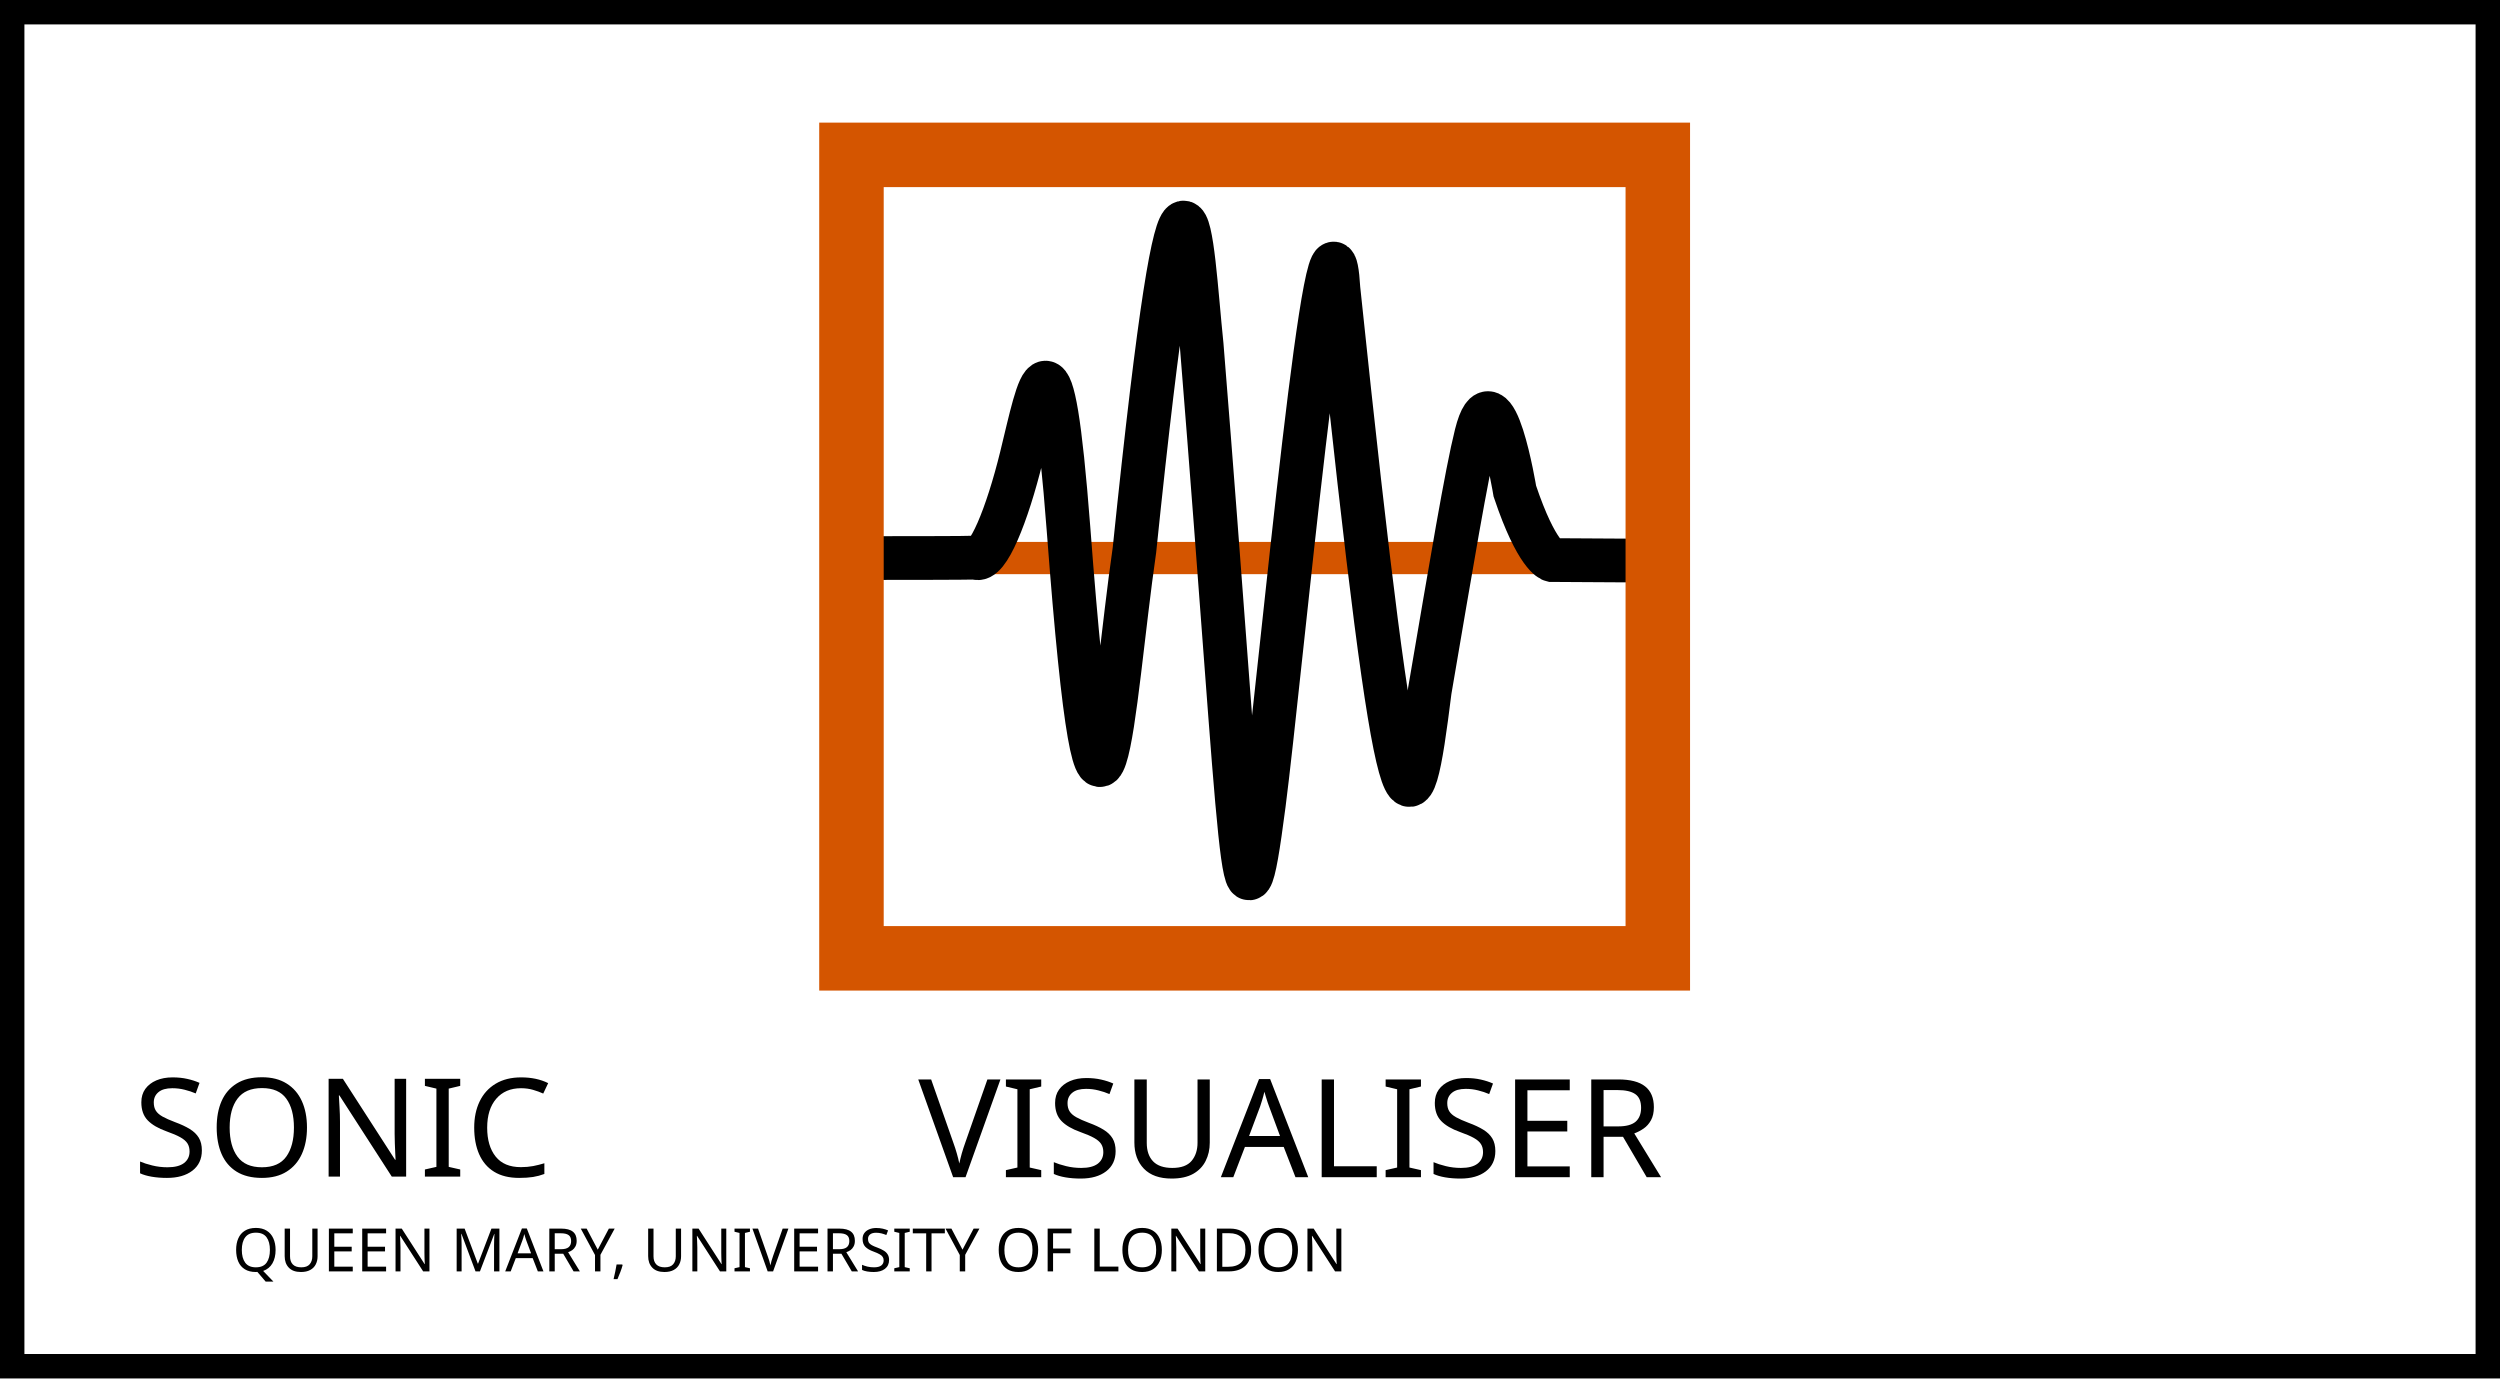
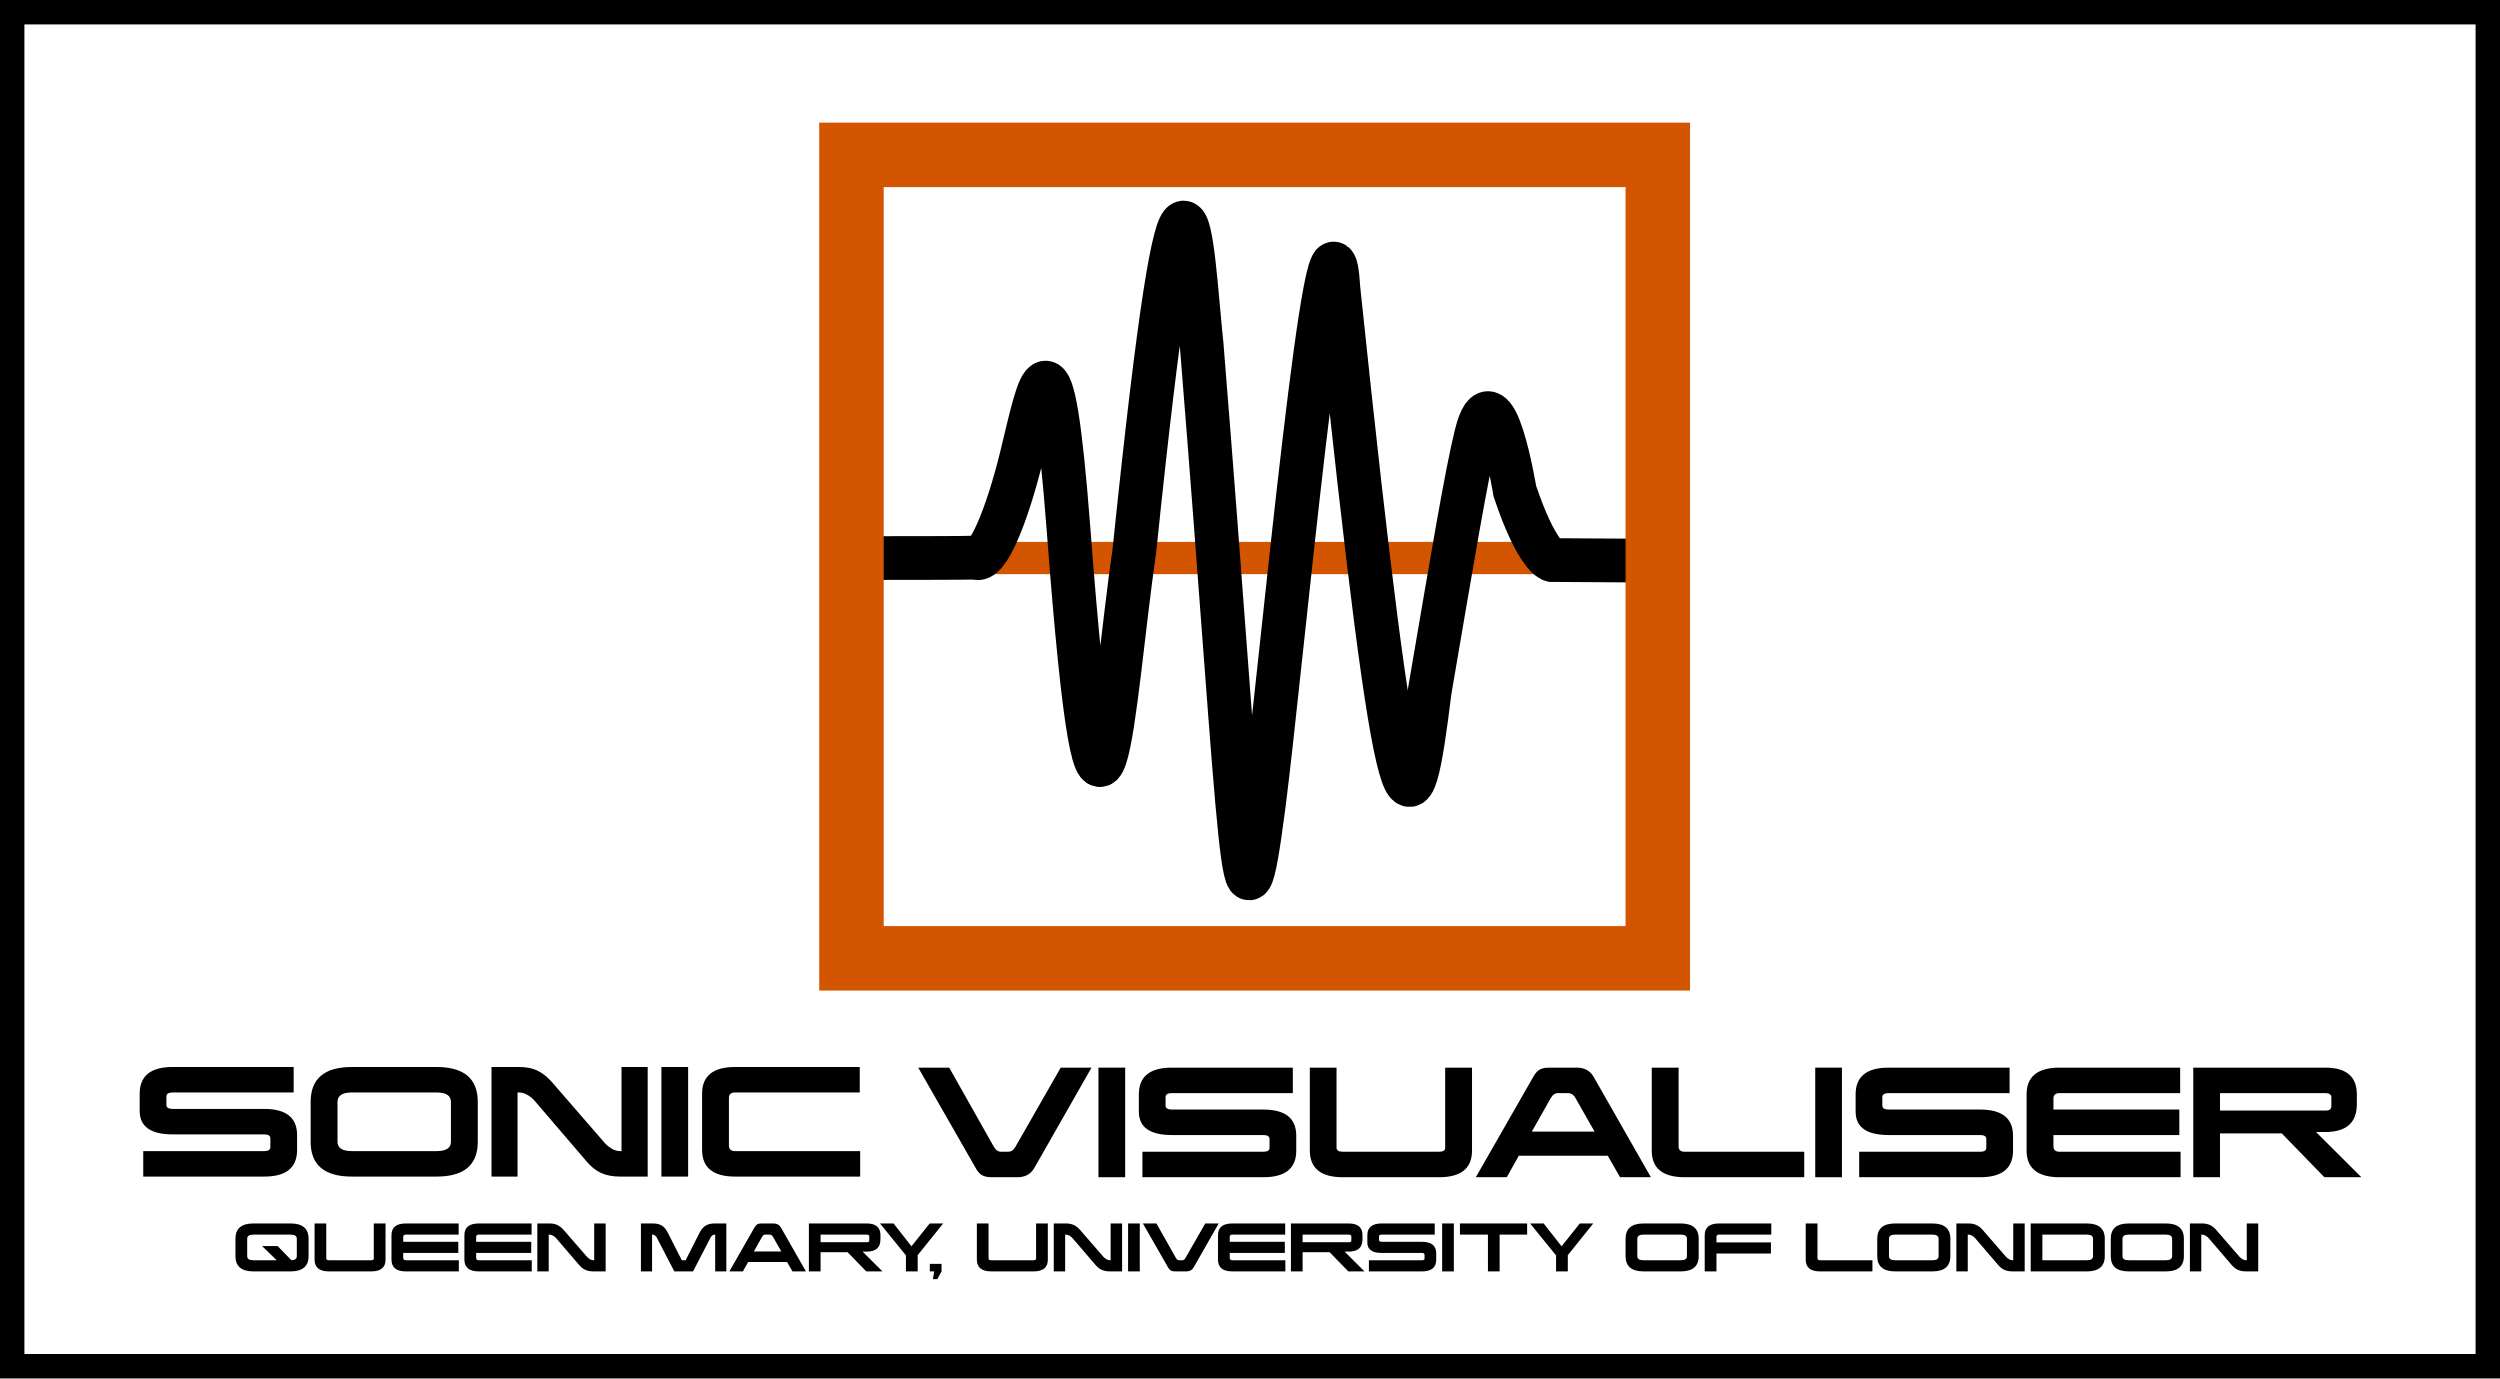
<svg xmlns="http://www.w3.org/2000/svg" width="584" height="322" id="svg1952" version="1.1">
  <defs id="defs1954" />
  <g id="layer1" transform="translate(-26,-55)">
    <rect style="fill:#ffffff;fill-opacity:1;stroke:#000000;stroke-width:5.704;stroke-linejoin:miter;stroke-miterlimit:4;stroke-dasharray:none;stroke-opacity:1" id="rect3849" width="578.296" height="316.296" x="28.852" y="57.852" />
    <path style="fill:none;fill-rule:evenodd;stroke:#d45500;stroke-width:7.533px;stroke-linecap:butt;stroke-linejoin:miter;stroke-opacity:1" d="m 228.083,185.358 177.739,0" id="path4036-8" />
    <path style="fill:none;fill-rule:evenodd;stroke:#000000;stroke-width:10.215;stroke-linecap:butt;stroke-linejoin:miter;stroke-miterlimit:1.4;stroke-dasharray:none;stroke-dashoffset:0;stroke-opacity:1;marker-start:none;marker-mid:none;marker-end:none" d="m 230.223,185.361 c 21.351,0 23.703,-0.089 23.703,-0.089 2.721,1.475 7.367,-9.995 10.696,-23.586 4.246,-17.336 7.044,-34.419 10.977,16.814 7.542,99.854 10.221,40.805 15.408,4.98 11.952,-115.751 13.169,-72.238 15.701,-47.9 9.735,120.361 9.315,147.335 14.518,107.361 3.867,-29.707 15.376,-154.929 17.439,-120.41 14.353,137.198 16.918,129.105 21.328,93.845 5.056,-29.549 8.579,-50.793 10.868,-59.904 4.139,-16.472 9.007,13.268 9.007,13.268 5.132,15.26 8.625,16.089 8.625,16.089 l 19.305,0.116" id="path3783-4" />
    <rect style="fill:none;stroke:#d45500;stroke-width:15.066;stroke-linejoin:miter;stroke-miterlimit:4;stroke-dasharray:none;stroke-opacity:1" id="rect3775-0" width="188.362" height="187.689" x="224.901" y="91.177" />
-     <text xml:space="preserve" style="font-style:normal;font-variant:normal;font-weight:normal;font-stretch:normal;font-size:32px;line-height:125%;font-family:Korataki;text-align:start;writing-mode:lr-tb;text-anchor:start;fill:#000000;fill-opacity:1;stroke:none;stroke-width:1px;stroke-linecap:butt;stroke-linejoin:miter;stroke-opacity:1" x="240.5" y="330" id="text2049">
-       <tspan id="tspan2051" x="240.5" y="330">VISUALISER</tspan>
-     </text>
-     <text xml:space="preserve" style="font-style:normal;font-variant:normal;font-weight:normal;font-stretch:normal;font-size:14px;line-height:100%;font-family:Korataki;text-align:start;writing-mode:lr-tb;text-anchor:start;fill:#000000;fill-opacity:1;stroke:none;stroke-width:1px;stroke-linecap:butt;stroke-linejoin:miter;stroke-opacity:1" x="80.3" y="352" id="text2053">
-       <tspan id="tspan2055" x="80.3" y="352">QUEEN MARY, UNIVERSITY OF LONDON</tspan>
-     </text>
-     <text xml:space="preserve" style="font-style:normal;font-variant:normal;font-weight:normal;font-stretch:normal;font-size:32px;line-height:125%;font-family:Korataki;text-align:start;writing-mode:lr-tb;text-anchor:start;fill:#000000;fill-opacity:1;stroke:none;stroke-width:1px;stroke-linecap:butt;stroke-linejoin:miter;stroke-opacity:1" x="57.094" y="329.85" id="text2049-6">
-       <tspan id="tspan2051-2" x="57.094" y="329.85">SONIC</tspan>
-     </text>
+     <g style="font-style:normal;font-variant:normal;font-weight:normal;font-stretch:normal;font-size:32px;line-height:125%;font-family:Korataki;text-align:start;writing-mode:lr-tb;text-anchor:start;fill:#000000;fill-opacity:1;stroke:none;stroke-width:1px;stroke-linecap:butt;stroke-linejoin:miter;stroke-opacity:1" id="text2049">
+       <path d="m 258.132,322.832 q 0.672,1.216 1.696,1.216 l 1.728,0 q 0.448,0 0.864,-0.256 0.448,-0.288 0.8,-0.928 l 10.56,-18.464 7.2,0 -13.376,23.456 Q 266.356,330 263.7,330 l -6.048,0 q -1.536,0 -2.368,-0.544 -0.8,-0.544 -1.376,-1.632 L 240.5,304.4 l 7.232,0 10.4,18.432 z" style="" id="path4229" />
+       <path d="m 282.6,304.4 6.24,0 0,25.6 -6.24,0 0,-25.6 z" style="" id="path4231" />
+       <path d="m 328.004,304.4 0,5.952 -28.256,0 q -1.472,0 -1.472,0.928 l 0,1.984 q 0,0.928 1.472,0.928 l 21.376,0 q 7.68,0 7.68,6.112 l 0,3.488 q 0,6.208 -7.68,6.208 l -28.256,0 0,-5.952 28.256,0 q 1.44,0 1.44,-0.896 l 0,-2.08 q 0,-0.928 -1.44,-0.928 l -21.376,0 q -7.712,0 -7.712,-5.472 l 0,-4.032 q 0,-6.24 7.712,-6.24 l 28.256,0 z" style="" id="path4233" />
+       <path d="m 362.151,324.048 q 1.44,0 1.44,-0.896 l 0,-18.752 6.272,0 0,19.392 q 0,6.208 -7.712,6.208 l -22.464,0 q -7.712,0 -7.712,-6.272 l 0,-19.328 6.24,0 0,18.688 q 0,0.96 1.472,0.96 l 22.464,0 z" style="" id="path4235" />
+       <path d="m 401.566,324.976 -20.768,0 -2.816,5.024 -7.232,0 13.408,-23.424 q 0.576,-1.088 1.376,-1.632 0.832,-0.544 2.368,-0.544 l 6.464,0 q 2.656,0 3.904,2.144 l 13.376,23.456 -7.2,0 -2.88,-5.024 z m -17.728,-5.632 14.656,0 -4.448,-7.808 q -0.352,-0.64 -0.8,-0.896 -0.416,-0.288 -0.864,-0.288 l -2.464,0 q -1.024,0 -1.696,1.216 l -4.384,7.776 z" style="" id="path4237" />
+       <path d="m 419.562,330 q -7.712,0 -7.712,-6.208 l 0,-19.392 6.272,0 0,18.432 q 0,1.216 1.44,1.216 l 27.904,0 0,5.952 -27.904,0 z" style="" id="path4239" />
+       <path d="m 450.038,304.4 6.24,0 0,25.6 -6.24,0 0,-25.6 z" style="" id="path4241" />
+       <path d="m 495.442,304.4 0,5.952 -28.256,0 q -1.472,0 -1.472,0.928 l 0,1.984 q 0,0.928 1.472,0.928 l 21.376,0 q 7.68,0 7.68,6.112 l 0,3.488 q 0,6.208 -7.68,6.208 l -28.256,0 0,-5.952 28.256,0 q 1.44,0 1.44,-0.896 l 0,-2.08 q 0,-0.928 -1.44,-0.928 l -21.376,0 q -7.712,0 -7.712,-5.472 l 0,-4.032 q 0,-6.24 7.712,-6.24 l 28.256,0 z" style="" id="path4243" />
+       <path d="m 535.38,324.048 0,5.952 -28.256,0 q -7.712,0 -7.712,-6.272 l 0,-13.088 q 0,-6.24 7.712,-6.24 l 28.16,0 0,5.952 -28.16,0 q -1.44,0 -1.44,1.248 l 0,2.592 29.408,0 0,5.952 -29.408,0 0,2.624 q 0,1.28 1.44,1.28 l 28.256,0 z" style="" id="path4245" />
+       <path d="m 538.35,304.4 30.816,0 q 7.392,0 7.392,6.24 l 0,2.304 q 0,6.496 -7.392,6.496 l -2.144,0 10.592,10.56 -8.64,0 -9.952,-10.24 -14.432,0 0,10.24 -6.24,0 0,-25.6 z m 6.24,5.952 0,4.064 24.768,0 q 1.248,0 1.248,-1.024 l 0,-2.048 q 0,-0.992 -1.44,-0.992 l -24.576,0 z" style="" id="path4247" />
+     </g>
+     <g style="font-style:normal;font-variant:normal;font-weight:normal;font-stretch:normal;font-size:14px;line-height:100%;font-family:Korataki;text-align:start;writing-mode:lr-tb;text-anchor:start;fill:#000000;fill-opacity:1;stroke:none;stroke-width:1px;stroke-linecap:butt;stroke-linejoin:miter;stroke-opacity:1" id="text2053">
+       <path d="m 85.214,352 q -4.214,0 -4.214,-3.556 l 0,-4.074 q 0,-3.57 4.214,-3.57 l 8.652,0 q 4.214,0 4.214,3.57 l 0,4.074 q 0,3.556 -4.214,3.556 l -8.652,0 z m 0,-8.596 q -1.47,0 -1.47,0.966 l 0,4.074 q 0,0.952 1.47,0.952 l 5.432,0 -3.43,-3.318 3.64,0 3.22,3.318 q 1.26,-0.056 1.26,-0.952 l 0,-4.074 q 0,-0.966 -1.47,-0.966 l -8.652,0 z" style="" id="path4172" />
+       <path d="m 112.686,349.396 q 0.63,0 0.63,-0.392 l 0,-8.204 2.744,0 0,8.484 q 0,2.716 -3.374,2.716 l -9.828,0 q -3.374,0 -3.374,-2.744 l 0,-8.456 2.73,0 0,8.176 q 0,0.42 0.644,0.42 l 9.828,0 z" style="" id="path4174" />
+       <path d="m 133.185,349.396 0,2.604 -12.362,0 q -3.374,0 -3.374,-2.744 l 0,-5.726 q 0,-2.73 3.374,-2.73 l 12.32,0 0,2.604 -12.32,0 q -0.63,0 -0.63,0.546 l 0,1.134 12.866,0 0,2.604 -12.866,0 0,1.148 q 0,0.56 0.63,0.56 l 12.362,0 z" style="" id="path4176" />
+       <path d="m 150.22,349.396 0,2.604 -12.362,0 q -3.374,0 -3.374,-2.744 l 0,-5.726 q 0,-2.73 3.374,-2.73 l 12.32,0 0,2.604 -12.32,0 q -0.63,0 -0.63,0.546 l 0,1.134 12.866,0 0,2.604 -12.866,0 0,1.148 q 0,0.56 0.63,0.56 l 12.362,0 z" style="" id="path4178" />
+       <path d="m 155.916,344.244 q -0.294,-0.35 -0.728,-0.588 -0.42,-0.252 -0.868,-0.252 l -0.14,0 0,8.596 -2.66,0 0,-11.2 2.8,0 q 1.12,0 1.876,0.364 0.77,0.364 1.47,1.148 l 5.418,6.244 q 0.294,0.336 0.714,0.588 0.42,0.252 0.868,0.252 l 0.14,0 0,-8.596 2.674,0 0,11.2 -2.814,0 q -1.162,0 -1.974,-0.378 -0.798,-0.378 -1.484,-1.204 l -5.292,-6.174 z" style="" id="path4180" />
+       <path d="m 175.719,340.8 2.73,0 q 0.672,0 1.19,0.112 0.532,0.112 0.952,0.378 0.42,0.252 0.756,0.658 0.35,0.406 0.644,0.994 l 3.276,6.454 0.896,0 3.248,-6.412 q 0.308,-0.602 0.658,-1.008 0.35,-0.42 0.77,-0.672 0.434,-0.266 0.938,-0.378 0.518,-0.126 1.134,-0.126 l 2.758,0 0,11.2 -2.604,0 0,-8.596 -0.14,0 q -0.28,0 -0.546,0.21 -0.252,0.196 -0.378,0.448 l -4.102,7.938 -4.382,0 -4.116,-7.938 q -0.126,-0.252 -0.392,-0.448 -0.266,-0.21 -0.546,-0.21 l -0.14,0 0,8.596 -2.604,0 0,-11.2 z" style="" id="path4182" />
+       <path d="m 209.856,349.802 -9.086,0 -1.232,2.198 -3.164,0 5.866,-10.248 q 0.252,-0.476 0.602,-0.714 0.364,-0.238 1.036,-0.238 l 2.828,0 q 1.162,0 1.708,0.938 l 5.852,10.262 -3.15,0 -1.26,-2.198 z m -7.756,-2.464 6.412,0 -1.946,-3.416 q -0.154,-0.28 -0.35,-0.392 -0.182,-0.126 -0.378,-0.126 l -1.078,0 q -0.448,0 -0.742,0.532 l -1.918,3.402 z" style="" id="path4184" />
+       <path d="m 214.957,340.8 13.482,0 q 3.234,0 3.234,2.73 l 0,1.008 q 0,2.842 -3.234,2.842 l -0.938,0 4.634,4.62 -3.78,0 -4.354,-4.48 -6.314,0 0,4.48 -2.73,0 0,-11.2 z m 2.73,2.604 0,1.778 10.836,0 q 0.546,0 0.546,-0.448 l 0,-0.896 q 0,-0.434 -0.63,-0.434 l -10.752,0 z" style="" id="path4186" />
+       <path d="m 243.172,340.8 3.15,0 -5.95,7.406 0,3.794 -2.744,0 0,-3.738 -6.062,-7.462 3.164,0 4.186,5.334 4.256,-5.334 z" style="" id="path4188" />
+       <path d="m 243.203,350.236 2.744,0 0,1.764 -0.994,1.806 -1.036,0 0.322,-1.806 -1.036,0 0,-1.764 z" style="" id="path4190" />
+       <path d="m 267.397,349.396 q 0.63,0 0.63,-0.392 l 0,-8.204 2.744,0 0,8.484 q 0,2.716 -3.374,2.716 l -9.828,0 q -3.374,0 -3.374,-2.744 l 0,-8.456 2.73,0 0,8.176 q 0,0.42 0.644,0.42 l 9.828,0 z" style="" id="path4192" />
+       <path d="m 276.556,344.244 q -0.294,-0.35 -0.728,-0.588 -0.42,-0.252 -0.868,-0.252 l -0.14,0 0,8.596 -2.66,0 0,-11.2 2.8,0 q 1.12,0 1.876,0.364 0.77,0.364 1.47,1.148 l 5.418,6.244 q 0.294,0.336 0.714,0.588 0.42,0.252 0.868,0.252 l 0.14,0 0,-8.596 2.674,0 0,11.2 -2.814,0 q -1.162,0 -1.974,-0.378 -0.798,-0.378 -1.484,-1.204 l -5.292,-6.174 z" style="" id="path4194" />
+       <path d="m 289.523,340.8 2.73,0 0,11.2 -2.73,0 0,-11.2 z" style="" id="path4196" />
+       <path d="m 300.694,348.864 q 0.294,0.532 0.742,0.532 l 0.756,0 q 0.196,0 0.378,-0.112 0.196,-0.126 0.35,-0.406 l 4.62,-8.078 3.15,0 -5.852,10.262 q -0.546,0.938 -1.708,0.938 l -2.646,0 q -0.672,0 -1.036,-0.238 -0.35,-0.238 -0.602,-0.714 l -5.866,-10.248 3.164,0 4.55,8.064 z" style="" id="path4198" />
+       <path d="m 326.259,349.396 0,2.604 -12.362,0 q -3.374,0 -3.374,-2.744 l 0,-5.726 q 0,-2.73 3.374,-2.73 l 12.32,0 0,2.604 -12.32,0 q -0.63,0 -0.63,0.546 l 0,1.134 12.866,0 0,2.604 -12.866,0 0,1.148 q 0,0.56 0.63,0.56 l 12.362,0 z" style="" id="path4200" />
+       <path d="m 327.559,340.8 13.482,0 q 3.234,0 3.234,2.73 l 0,1.008 q 0,2.842 -3.234,2.842 l -0.938,0 4.634,4.62 -3.78,0 -4.354,-4.48 -6.314,0 0,4.48 -2.73,0 0,-11.2 z m 2.73,2.604 0,1.778 10.836,0 q 0.546,0 0.546,-0.448 l 0,-0.896 q 0,-0.434 -0.63,-0.434 l -10.752,0 z" style="" id="path4202" />
+       <path d="m 361.149,340.8 0,2.604 -12.362,0 q -0.644,0 -0.644,0.406 l 0,0.868 q 0,0.406 0.644,0.406 l 9.352,0 q 3.36,0 3.36,2.674 l 0,1.526 q 0,2.716 -3.36,2.716 l -12.362,0 0,-2.604 12.362,0 q 0.63,0 0.63,-0.392 l 0,-0.91 q 0,-0.406 -0.63,-0.406 l -9.352,0 q -3.374,0 -3.374,-2.394 l 0,-1.764 q 0,-2.73 3.374,-2.73 l 12.362,0 z" style="" id="path4204" />
+       <path d="m 362.887,340.8 2.73,0 0,11.2 -2.73,0 0,-11.2 z" style="" id="path4206" />
+       <path d="m 367.043,340.8 15.694,0 0,2.604 -6.426,0 0,8.596 -2.73,0 0,-8.596 -6.538,0 0,-2.604 z" style="" id="path4208" />
+       <path d="m 395.039,340.8 3.15,0 -5.95,7.406 0,3.794 -2.744,0 0,-3.738 -6.062,-7.462 3.164,0 4.186,5.334 4.256,-5.334 z" style="" id="path4210" />
+       <path d="m 409.948,352 q -4.214,0 -4.214,-3.556 l 0,-4.074 q 0,-3.57 4.214,-3.57 l 8.652,0 q 4.214,0 4.214,3.57 l 0,4.074 q 0,3.556 -4.214,3.556 l -8.652,0 z m 0,-8.596 q -1.47,0 -1.47,0.966 l 0,4.074 q 0,0.952 1.47,0.952 l 8.652,0 q 1.47,0 1.47,-0.952 l 0,-4.074 q 0,-0.966 -1.47,-0.966 l -8.652,0 z" style="" id="path4212" />
+       <path d="m 424.219,352 0,-8.47 q 0,-2.73 3.374,-2.73 l 12.18,0 0,2.604 -12.18,0 q -0.63,0 -0.63,0.546 l 0,1.274 12.726,0 0,2.604 -12.726,0 0,4.172 -2.744,0 z" style="" id="path4214" />
+       <path d="m 451.19,352 q -3.374,0 -3.374,-2.716 l 0,-8.484 2.744,0 0,8.064 q 0,0.532 0.63,0.532 l 12.208,0 0,2.604 -12.208,0 z" style="" id="path4216" />
+       <path d="m 468.737,352 q -4.214,0 -4.214,-3.556 l 0,-4.074 q 0,-3.57 4.214,-3.57 l 8.652,0 q 4.214,0 4.214,3.57 l 0,4.074 q 0,3.556 -4.214,3.556 l -8.652,0 z m 0,-8.596 q -1.47,0 -1.47,0.966 l 0,4.074 q 0,0.952 1.47,0.952 l 8.652,0 q 1.47,0 1.47,-0.952 l 0,-4.074 q 0,-0.966 -1.47,-0.966 l -8.652,0 z" style="" id="path4218" />
+       <path d="m 487.404,344.244 q -0.294,-0.35 -0.728,-0.588 -0.42,-0.252 -0.868,-0.252 l -0.14,0 0,8.596 -2.66,0 0,-11.2 2.8,0 q 1.12,0 1.876,0.364 0.77,0.364 1.47,1.148 l 5.418,6.244 q 0.294,0.336 0.714,0.588 0.42,0.252 0.868,0.252 l 0.14,0 0,-8.596 2.674,0 0,11.2 -2.814,0 q -1.162,0 -1.974,-0.378 -0.798,-0.378 -1.484,-1.204 l -5.292,-6.174 z" style="" id="path4220" />
+       <path d="m 500.371,340.8 13.09,0 q 4.214,0 4.214,3.57 l 0,4.074 q 0,3.556 -4.214,3.556 l -13.09,0 0,-11.2 z m 2.73,8.596 10.36,0 q 1.47,0 1.47,-0.952 l 0,-4.074 q 0,-0.966 -1.47,-0.966 l -10.36,0 0,5.992 z" style="" id="path4222" />
+       <path d="m 523.288,352 q -4.214,0 -4.214,-3.556 l 0,-4.074 q 0,-3.57 4.214,-3.57 l 8.652,0 q 4.214,0 4.214,3.57 l 0,4.074 q 0,3.556 -4.214,3.556 l -8.652,0 z m 0,-8.596 q -1.47,0 -1.47,0.966 l 0,4.074 q 0,0.952 1.47,0.952 l 8.652,0 q 1.47,0 1.47,-0.952 l 0,-4.074 q 0,-0.966 -1.47,-0.966 l -8.652,0 z" style="" id="path4224" />
+       <path d="m 541.955,344.244 q -0.294,-0.35 -0.728,-0.588 -0.42,-0.252 -0.868,-0.252 l -0.14,0 0,8.596 -2.66,0 0,-11.2 2.8,0 q 1.12,0 1.876,0.364 0.77,0.364 1.47,1.148 l 5.418,6.244 q 0.294,0.336 0.714,0.588 0.42,0.252 0.868,0.252 l 0.14,0 0,-8.596 2.674,0 0,11.2 -2.814,0 q -1.162,0 -1.974,-0.378 -0.798,-0.378 -1.484,-1.204 l -5.292,-6.174 z" style="" id="path4226" />
+     </g>
+     <g style="font-style:normal;font-variant:normal;font-weight:normal;font-stretch:normal;font-size:32px;line-height:125%;font-family:Korataki;text-align:start;writing-mode:lr-tb;text-anchor:start;fill:#000000;fill-opacity:1;stroke:none;stroke-width:1px;stroke-linecap:butt;stroke-linejoin:miter;stroke-opacity:1" id="text2049-6">
+       <path d="m 94.598,304.25 0,5.952 -28.256,0 q -1.472,0 -1.472,0.928 l 0,1.984 q 0,0.928 1.472,0.928 l 21.376,0 q 7.68,0 7.68,6.112 l 0,3.488 q 0,6.208 -7.68,6.208 l -28.256,0 0,-5.952 28.256,0 q 1.44,0 1.44,-0.896 l 0,-2.08 q 0,-0.928 -1.44,-0.928 l -21.376,0 q -7.712,0 -7.712,-5.472 l 0,-4.032 q 0,-6.24 7.712,-6.24 l 28.256,0 z" style="" id="path4161" />
+       <path d="m 108.201,329.85 q -9.632,0 -9.632,-8.128 l 0,-9.312 q 0,-8.16 9.632,-8.16 l 19.776,0 q 9.632,0 9.632,8.16 l 0,9.312 q 0,8.128 -9.632,8.128 l -19.776,0 z m 0,-19.648 q -3.36,0 -3.36,2.208 l 0,9.312 q 0,2.176 3.36,2.176 l 19.776,0 q 3.36,0 3.36,-2.176 l 0,-9.312 q 0,-2.208 -3.36,-2.208 l -19.776,0 z" style="" id="path4163" />
+       <path d="m 150.867,312.122 q -0.672,-0.8 -1.664,-1.344 -0.96,-0.576 -1.984,-0.576 l -0.32,0 0,19.648 -6.08,0 0,-25.6 6.4,0 q 2.56,0 4.288,0.832 1.76,0.832 3.36,2.624 l 12.384,14.272 q 0.672,0.768 1.632,1.344 0.96,0.576 1.984,0.576 l 0.32,0 0,-19.648 6.112,0 0,25.6 -6.432,0 q -2.656,0 -4.512,-0.864 -1.824,-0.864 -3.392,-2.752 l -12.096,-14.112 z" style="" id="path4165" />
+       <path d="m 180.506,304.25 6.24,0 0,25.6 -6.24,0 0,-25.6 z" style="" id="path4167" />
+       <path d="m 226.934,323.898 0,5.952 -29.216,0 q -7.712,0 -7.712,-6.272 l 0,-13.088 q 0,-6.24 7.712,-6.24 l 29.12,0 0,5.952 -29.12,0 q -1.44,0 -1.44,1.248 l 0,11.168 q 0,1.28 1.44,1.28 l 29.216,0 z" style="" id="path4169" />
+     </g>
  </g>
</svg>
